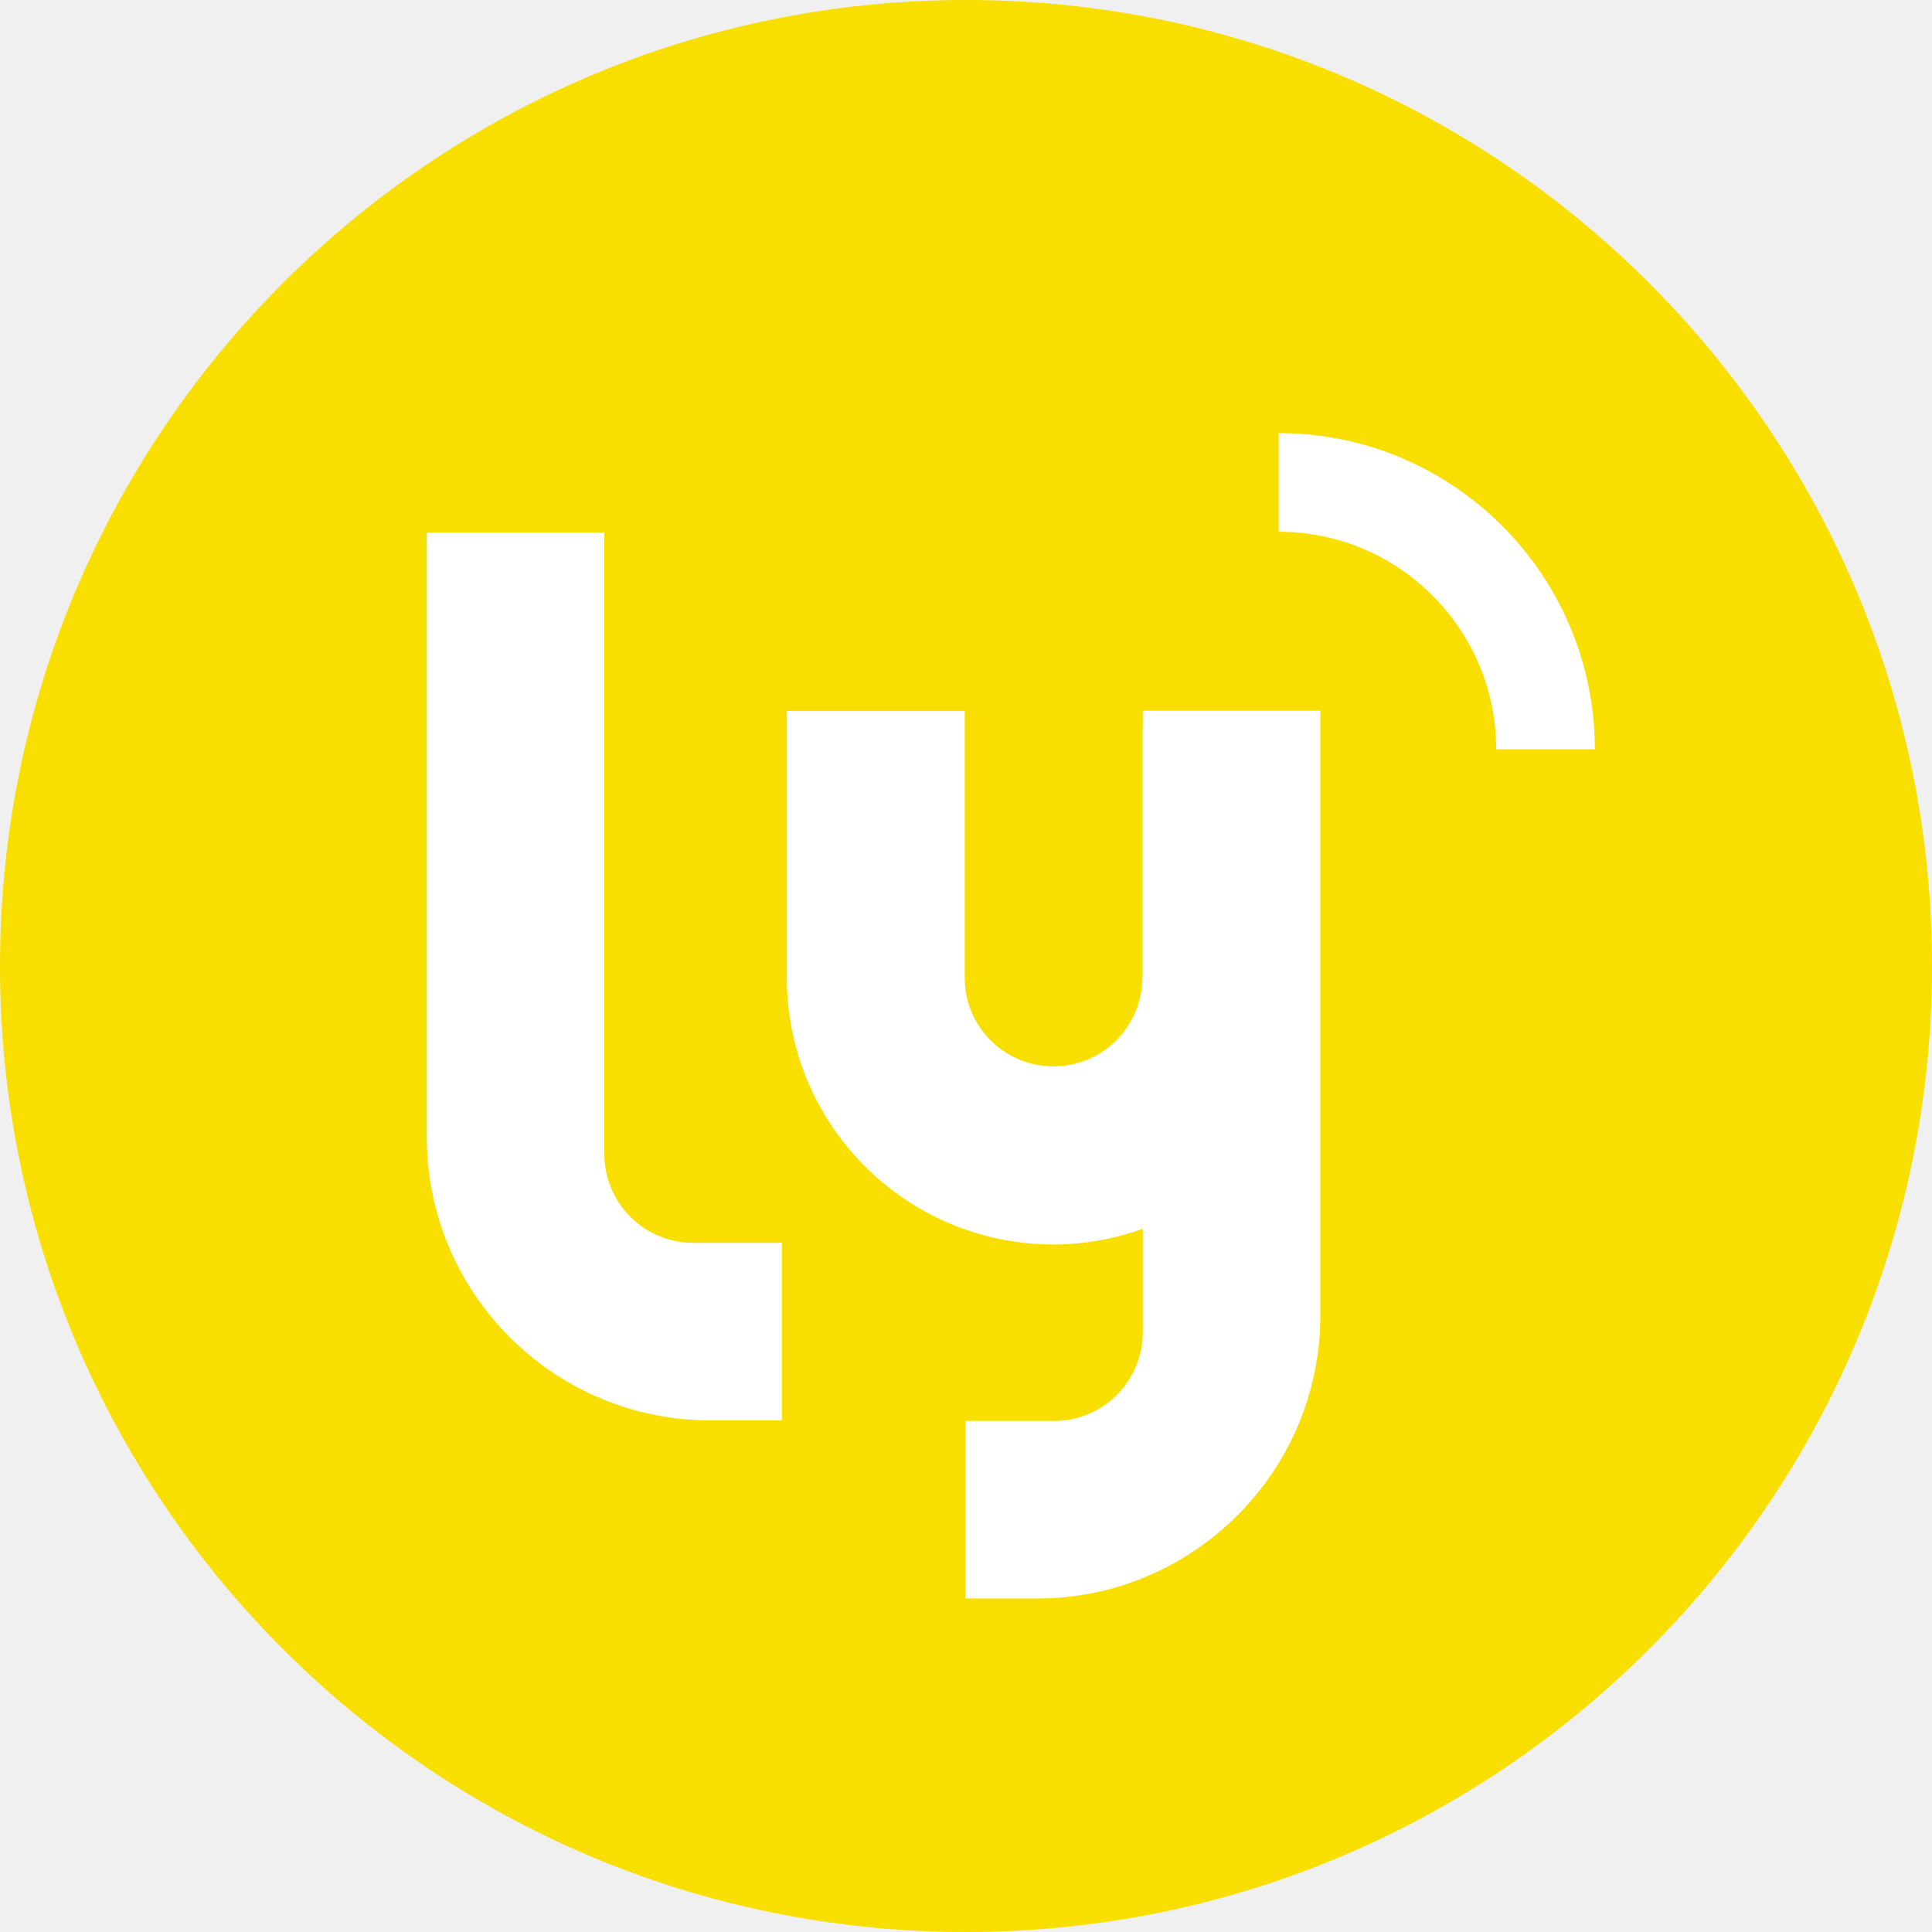
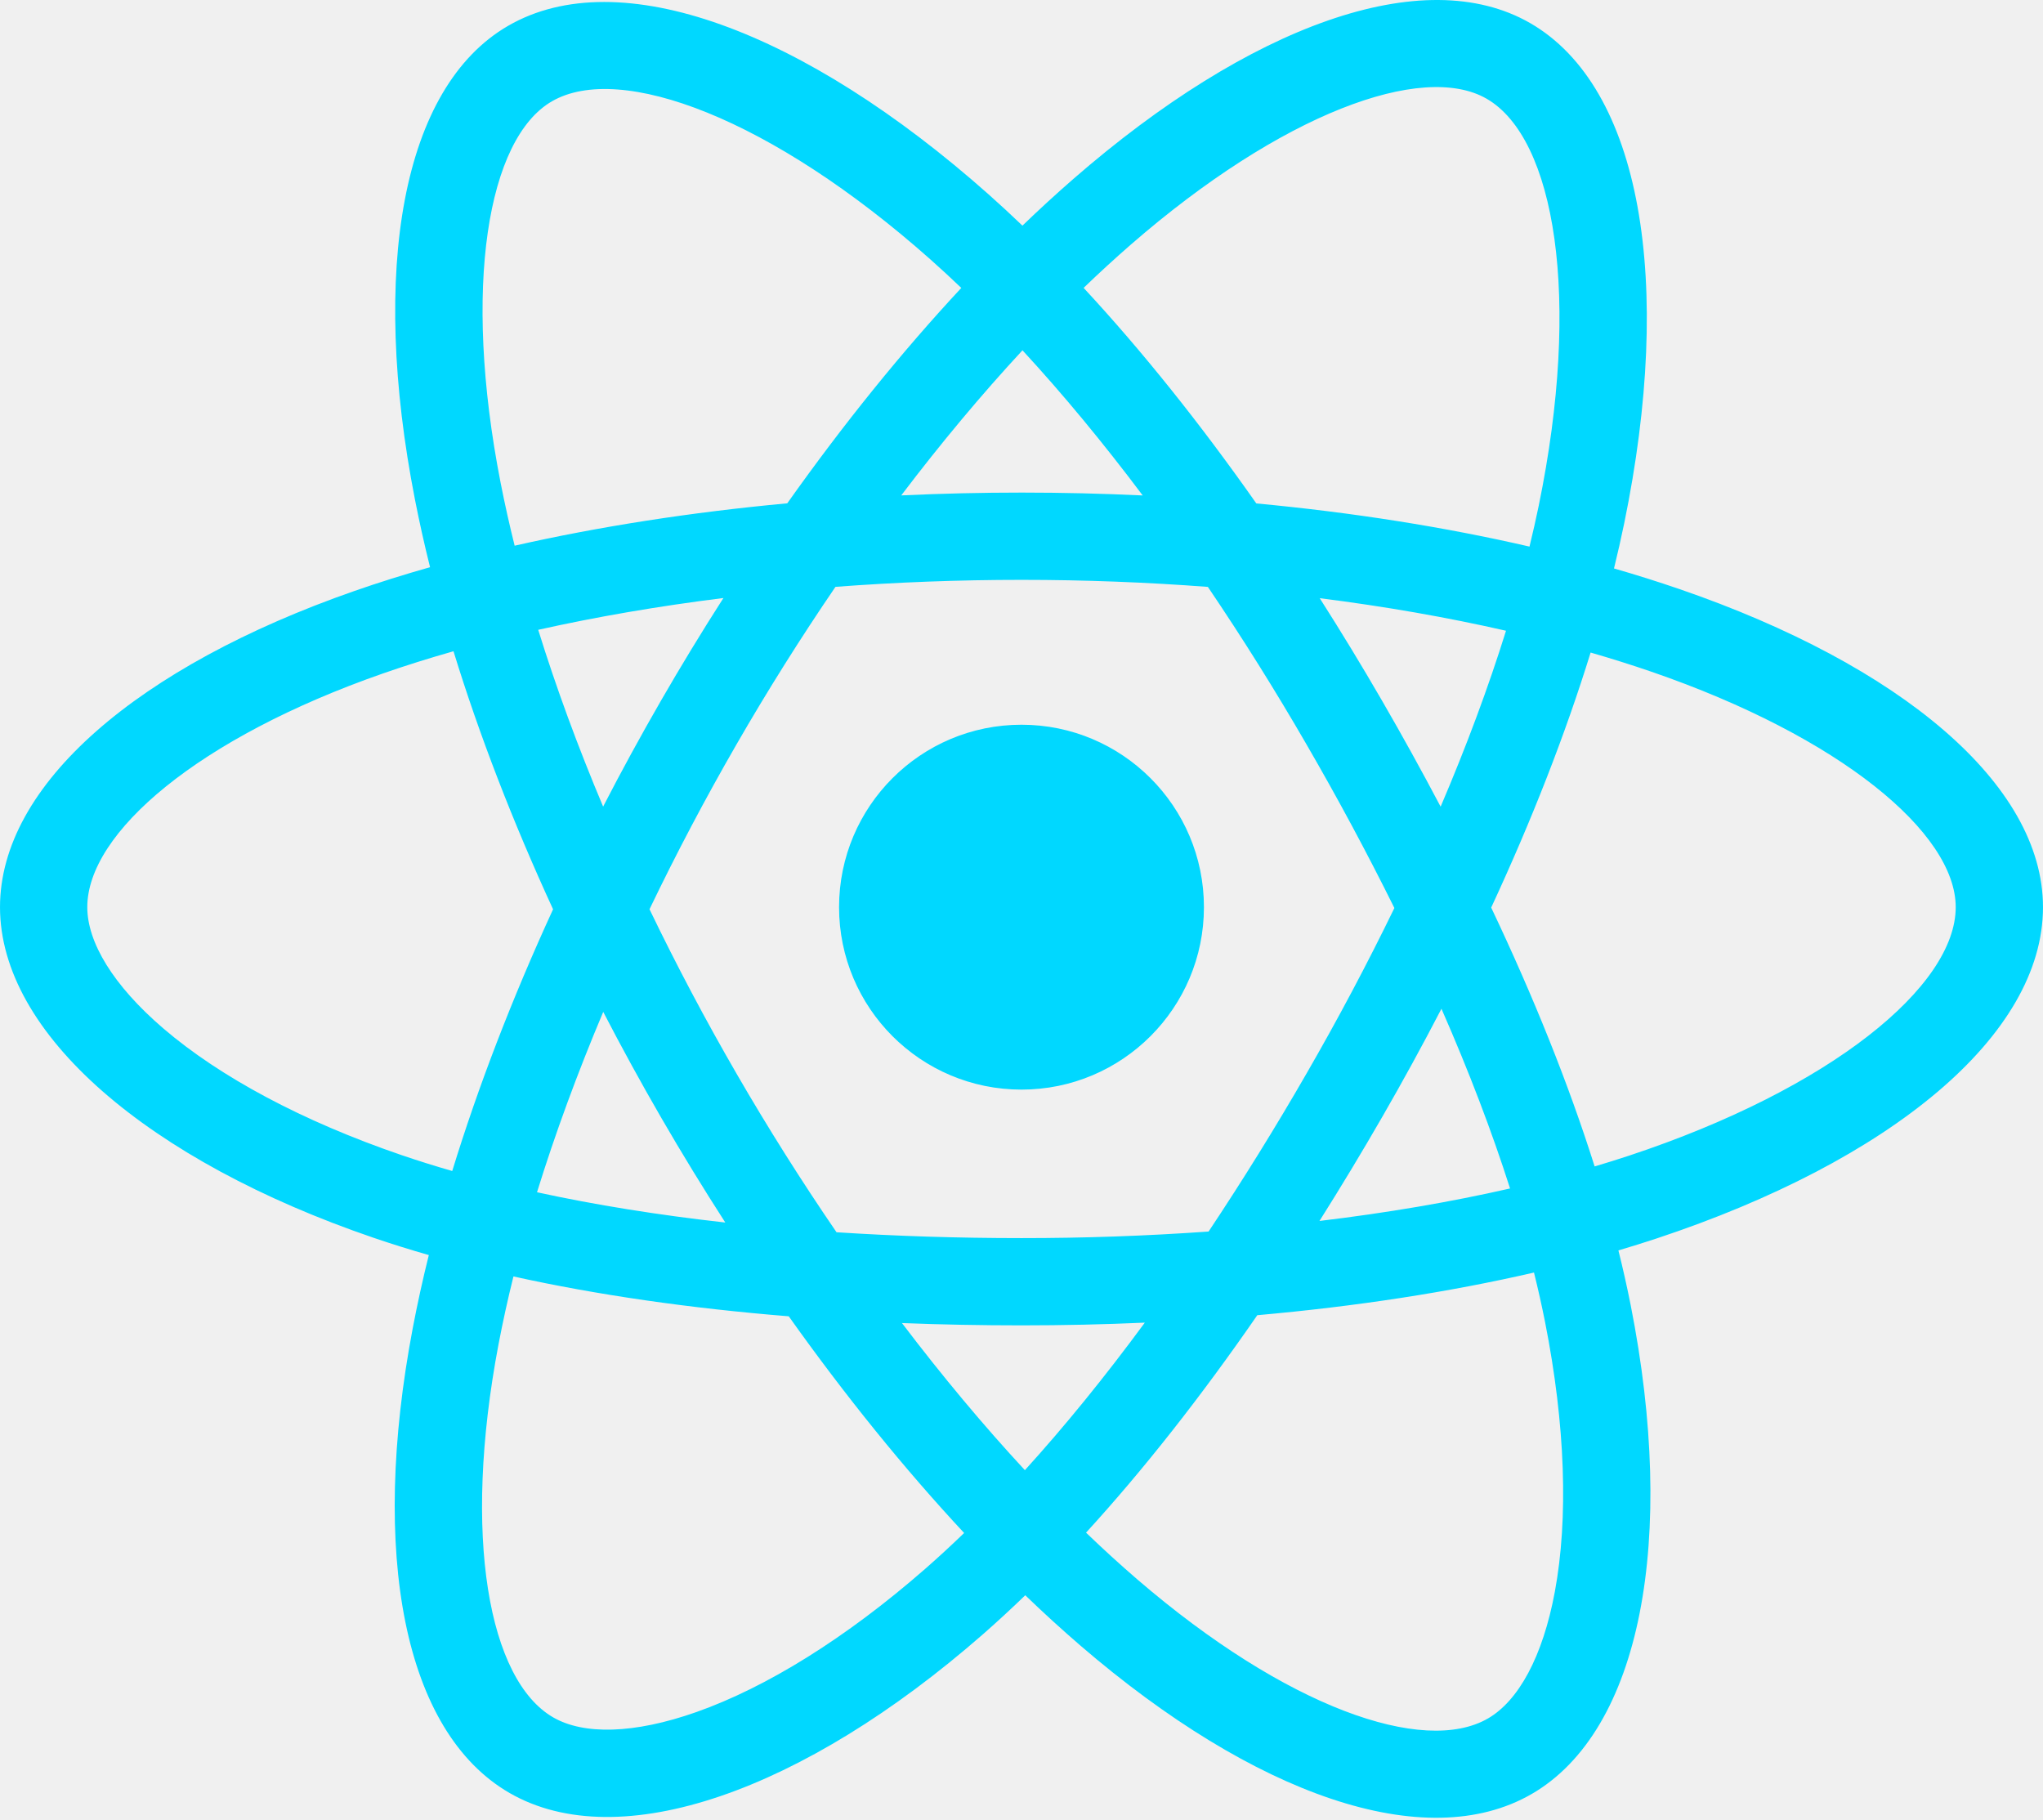
- <svg xmlns="http://www.w3.org/2000/svg" width="66" height="66" viewBox="0 0 66 66" fill="none">
-   <path fill-rule="evenodd" clip-rule="evenodd" d="M66 33.003C66 51.23 51.226 66 33 66C14.774 66 0 51.224 0 33.003C0 14.782 14.774 0 33 0C51.226 0 66 14.776 66 33.003Z" fill="#F8DF00" />
-   <path fill-rule="evenodd" clip-rule="evenodd" d="M54.482 25.596H51.112C51.112 21.496 47.781 18.165 43.681 18.165V14.795C49.639 14.795 54.482 19.645 54.482 25.596Z" fill="white" />
-   <path fill-rule="evenodd" clip-rule="evenodd" d="M23.68 42.457C22.017 42.457 20.669 41.122 20.644 39.459V39.446C20.644 39.434 20.644 39.427 20.644 39.421V29.879V18.196H14.579V38.848C14.579 42.91 17.092 46.387 20.644 47.823C21.759 48.27 22.974 48.522 24.246 48.522H26.709V42.457C26.715 42.457 23.73 42.457 23.68 42.457Z" fill="white" />
-   <path fill-rule="evenodd" clip-rule="evenodd" d="M39.04 24.286V24.821H39.033V33.4H39.021C39.021 35.075 37.661 36.429 35.986 36.429C34.31 36.429 32.956 35.075 32.956 33.4V24.815V24.286H26.879V33.4C26.879 38.432 30.96 42.513 35.992 42.513C37.062 42.513 38.083 42.318 39.04 41.978V45.505C39.04 45.511 39.04 45.524 39.04 45.53V45.543C39.021 47.199 37.673 48.541 36.011 48.541C35.967 48.541 32.975 48.541 32.975 48.541V54.606H35.438C36.71 54.606 37.925 54.361 39.04 53.907C42.592 52.477 45.105 49.001 45.105 44.932V24.28H39.04V24.286Z" fill="white" />
+ <svg xmlns="http://www.w3.org/2000/svg" aria-hidden="true" role="img" class="iconify iconify--logos" width="35.93" height="32" preserveAspectRatio="xMidYMid meet" viewBox="0 0 256 228">
+   <path fill="#00D8FF" d="M210.483 73.824a171.49 171.49 0 0 0-8.24-2.597c.465-1.9.893-3.777 1.273-5.621c6.238-30.281 2.16-54.676-11.769-62.708c-13.355-7.7-35.196.329-57.254 19.526a171.23 171.23 0 0 0-6.375 5.848a155.866 155.866 0 0 0-4.241-3.917C100.759 3.829 77.587-4.822 63.673 3.233C50.33 10.957 46.379 33.89 51.995 62.588a170.974 170.974 0 0 0 1.892 8.48c-3.28.932-6.445 1.924-9.474 2.98C17.309 83.498 0 98.307 0 113.668c0 15.865 18.582 31.778 46.812 41.427a145.52 145.52 0 0 0 6.921 2.165a167.467 167.467 0 0 0-2.01 9.138c-5.354 28.2-1.173 50.591 12.134 58.266c13.744 7.926 36.812-.22 59.273-19.855a145.567 145.567 0 0 0 5.342-4.923a168.064 168.064 0 0 0 6.92 6.314c21.758 18.722 43.246 26.282 56.54 18.586c13.731-7.949 18.194-32.003 12.4-61.268a145.016 145.016 0 0 0-1.535-6.842c1.62-.48 3.21-.974 4.76-1.488c29.348-9.723 48.443-25.443 48.443-41.52c0-15.417-17.868-30.326-45.517-39.844Zm-6.365 70.984c-1.4.463-2.836.91-4.3 1.345c-3.24-10.257-7.612-21.163-12.963-32.432c5.106-11 9.31-21.767 12.459-31.957c2.619.758 5.16 1.557 7.61 2.4c23.69 8.156 38.14 20.213 38.14 29.504c0 9.896-15.606 22.743-40.946 31.14Zm-10.514 20.834c2.562 12.94 2.927 24.64 1.23 33.787c-1.524 8.219-4.59 13.698-8.382 15.893c-8.067 4.67-25.32-1.4-43.927-17.412a156.726 156.726 0 0 1-6.437-5.87c7.214-7.889 14.423-17.06 21.459-27.246c12.376-1.098 24.068-2.894 34.671-5.345a134.17 134.17 0 0 1 1.386 6.193ZM87.276 214.515c-7.882 2.783-14.16 2.863-17.955.675c-8.075-4.657-11.432-22.636-6.853-46.752a156.923 156.923 0 0 1 1.869-8.499c10.486 2.32 22.093 3.988 34.498 4.994c7.084 9.967 14.501 19.128 21.976 27.15a134.668 134.668 0 0 1-4.877 4.492c-9.933 8.682-19.886 14.842-28.658 17.94ZM50.35 144.747c-12.483-4.267-22.792-9.812-29.858-15.863c-6.35-5.437-9.555-10.836-9.555-15.216c0-9.322 13.897-21.212 37.076-29.293c2.813-.98 5.757-1.905 8.812-2.773c3.204 10.42 7.406 21.315 12.477 32.332c-5.137 11.18-9.399 22.249-12.634 32.792a134.718 134.718 0 0 1-6.318-1.979Zm12.378-84.26c-4.811-24.587-1.616-43.134 6.425-47.789c8.564-4.958 27.502 2.111 47.463 19.835a144.318 144.318 0 0 1 3.841 3.545c-7.438 7.987-14.787 17.08-21.808 26.988c-12.04 1.116-23.565 2.908-34.161 5.309a160.342 160.342 0 0 1-1.76-7.887Zm110.427 27.268a347.8 347.8 0 0 0-7.785-12.803c8.168 1.033 15.994 2.404 23.343 4.08c-2.206 7.072-4.956 14.465-8.193 22.045a381.151 381.151 0 0 0-7.365-13.322Zm-45.032-43.861c5.044 5.465 10.096 11.566 15.065 18.186a322.04 322.04 0 0 0-30.257-.006c4.974-6.559 10.069-12.652 15.192-18.18ZM82.802 87.83a323.167 323.167 0 0 0-7.227 13.238c-3.184-7.553-5.909-14.98-8.134-22.152c7.304-1.634 15.093-2.97 23.209-3.984a321.524 321.524 0 0 0-7.848 12.897Zm8.081 65.352c-8.385-.936-16.291-2.203-23.593-3.793c2.26-7.3 5.045-14.885 8.298-22.6a321.187 321.187 0 0 0 7.257 13.246c2.594 4.48 5.28 8.868 8.038 13.147Zm37.542 31.03c-5.184-5.592-10.354-11.779-15.403-18.433c4.902.192 9.899.29 14.978.29c5.218 0 10.376-.117 15.453-.343c-4.985 6.774-10.018 12.97-15.028 18.486Zm52.198-57.817c3.422 7.8 6.306 15.345 8.596 22.52c-7.422 1.694-15.436 3.058-23.88 4.071a382.417 382.417 0 0 0 7.859-13.026a347.403 347.403 0 0 0 7.425-13.565Zm-16.898 8.101a358.557 358.557 0 0 1-12.281 19.815a329.4 329.4 0 0 1-23.444.823c-7.967 0-15.716-.248-23.178-.732a310.202 310.202 0 0 1-12.513-19.846h.001a307.41 307.41 0 0 1-10.923-20.627a310.278 310.278 0 0 1 10.89-20.637l-.001.001a307.318 307.318 0 0 1 12.413-19.761c7.613-.576 15.42-.876 23.31-.876H128c7.926 0 15.743.303 23.354.883a329.357 329.357 0 0 1 12.335 19.695a358.489 358.489 0 0 1 11.036 20.54a329.472 329.472 0 0 1-11 20.722Zm22.56-122.124c8.572 4.944 11.906 24.881 6.52 51.026c-.344 1.668-.73 3.367-1.15 5.09c-10.622-2.452-22.155-4.275-34.23-5.408c-7.034-10.017-14.323-19.124-21.64-27.008a160.789 160.789 0 0 1 5.888-5.4c18.9-16.447 36.564-22.941 44.612-18.3ZM128 90.808c12.625 0 22.86 10.235 22.86 22.86s-10.235 22.86-22.86 22.86s-22.86-10.235-22.86-22.86s10.235-22.86 22.86-22.86Z">
+     </path>
</svg>
